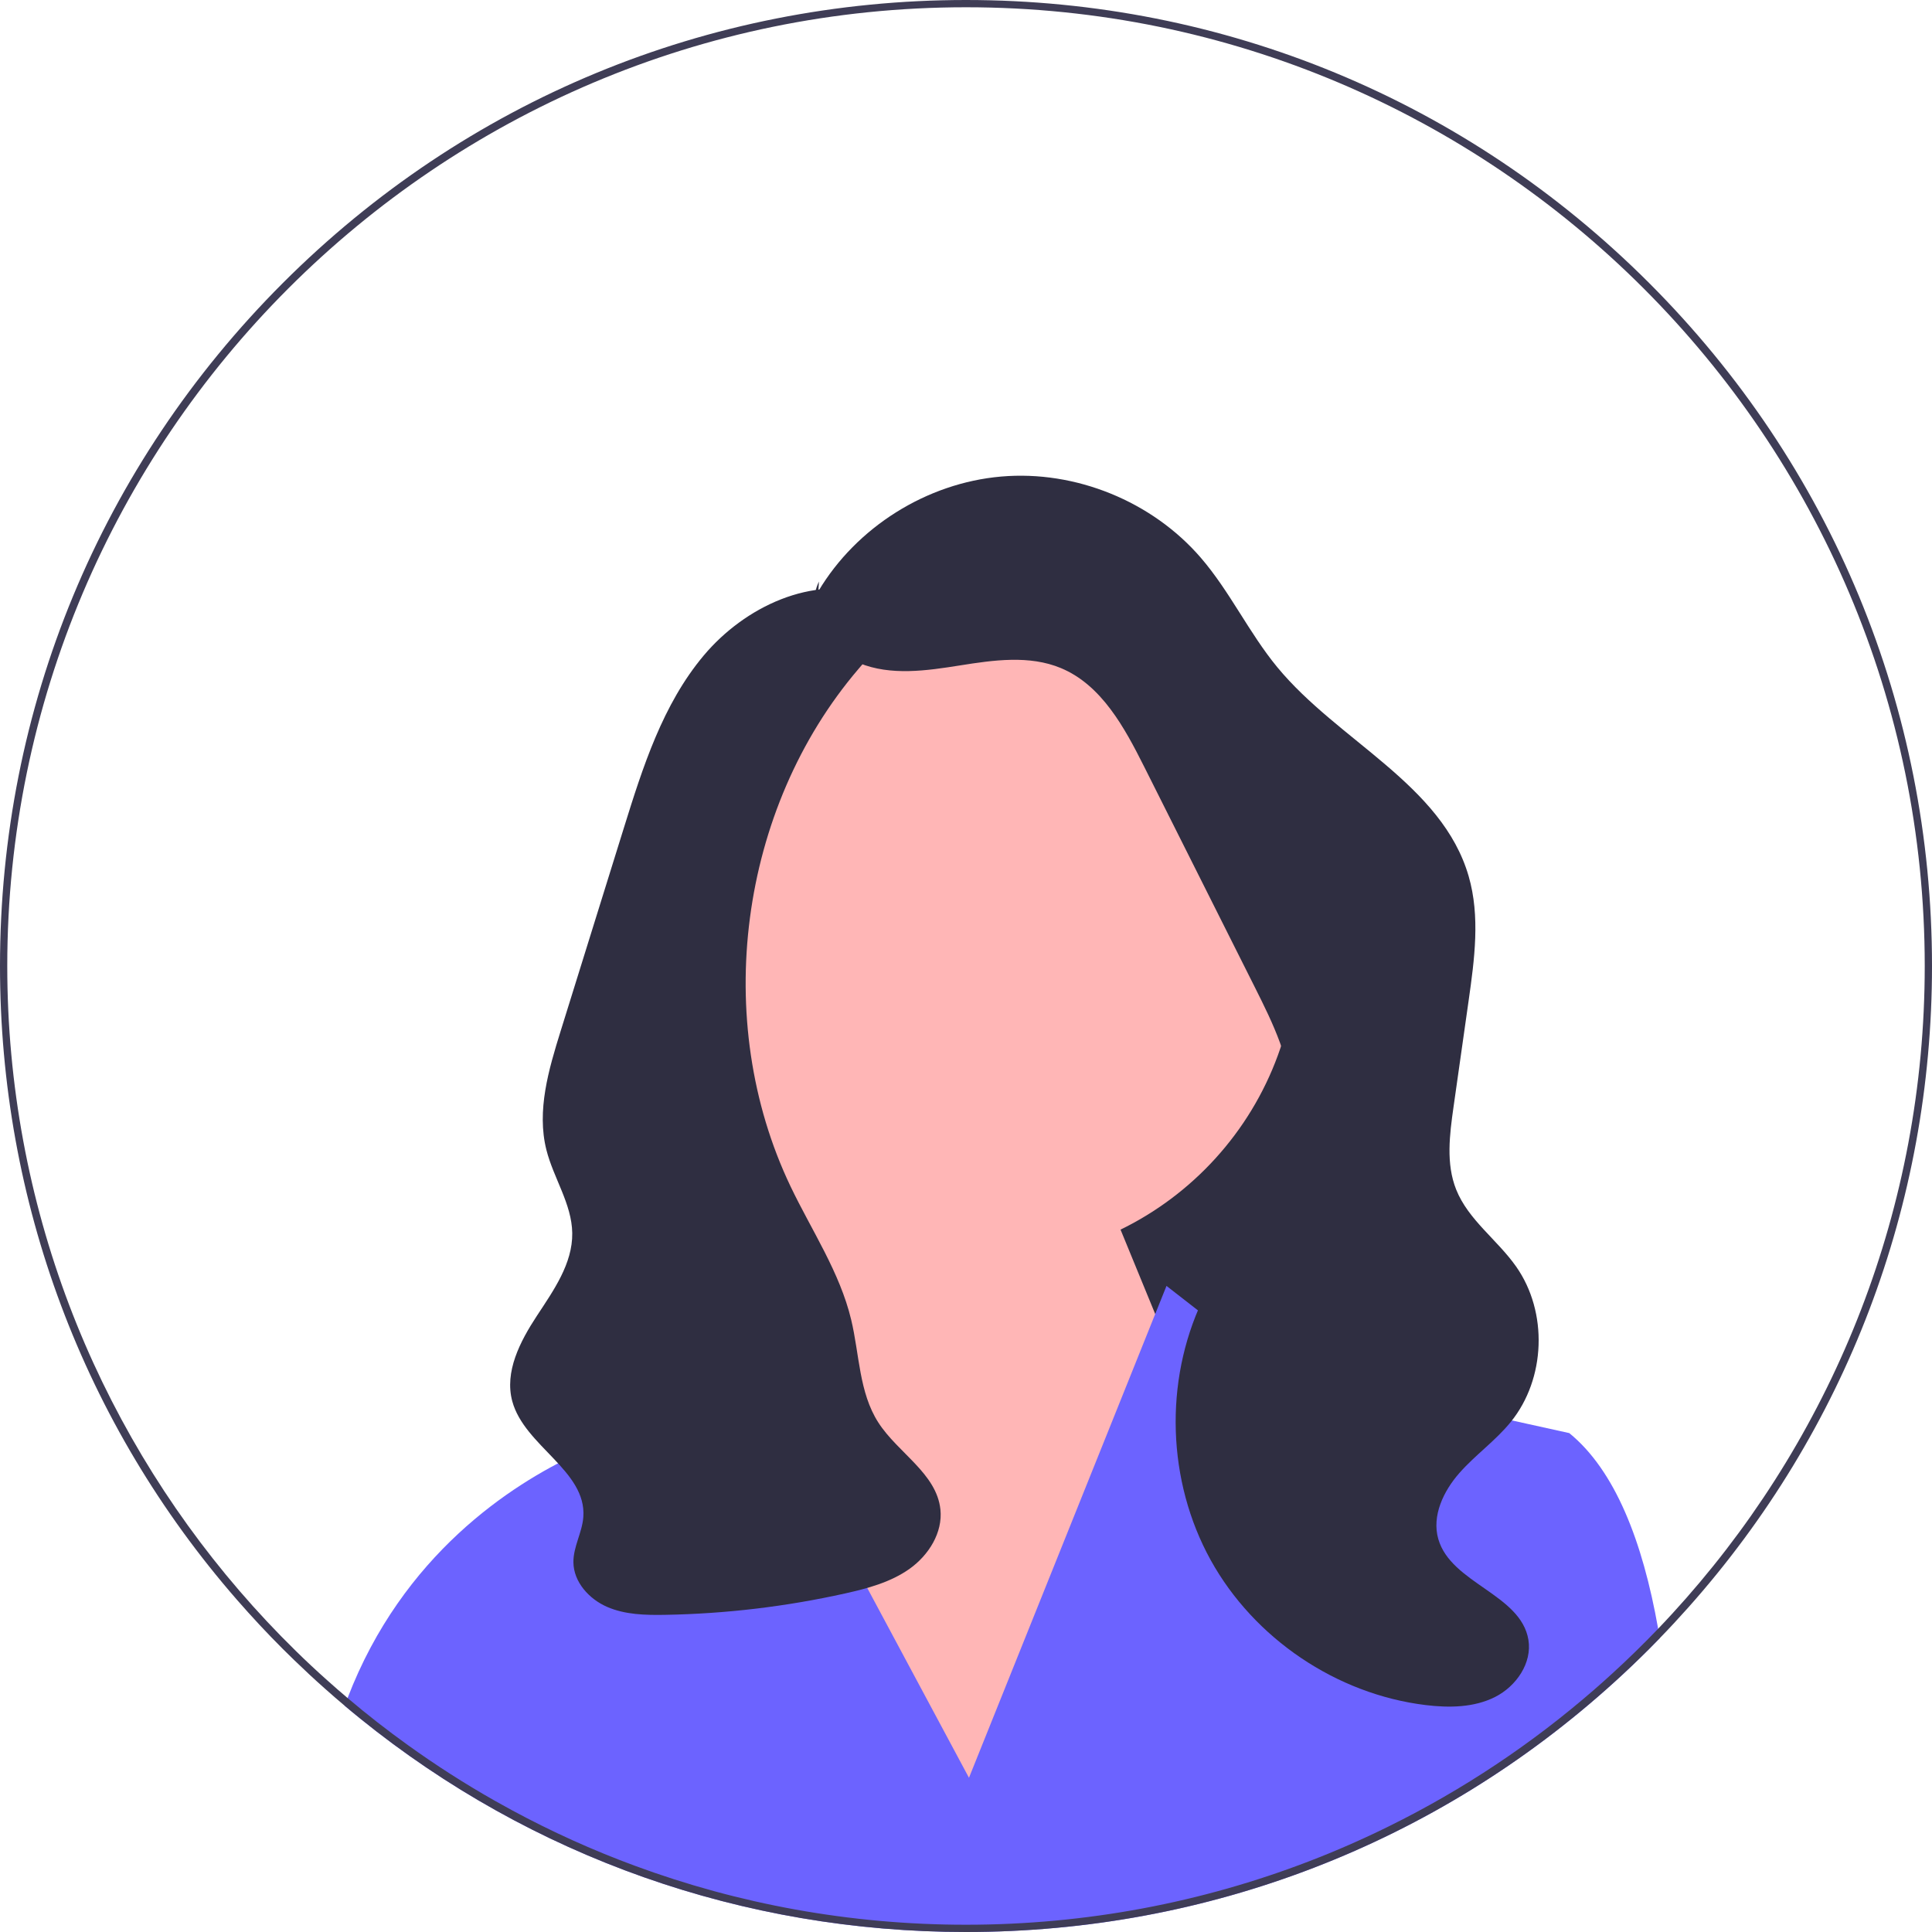
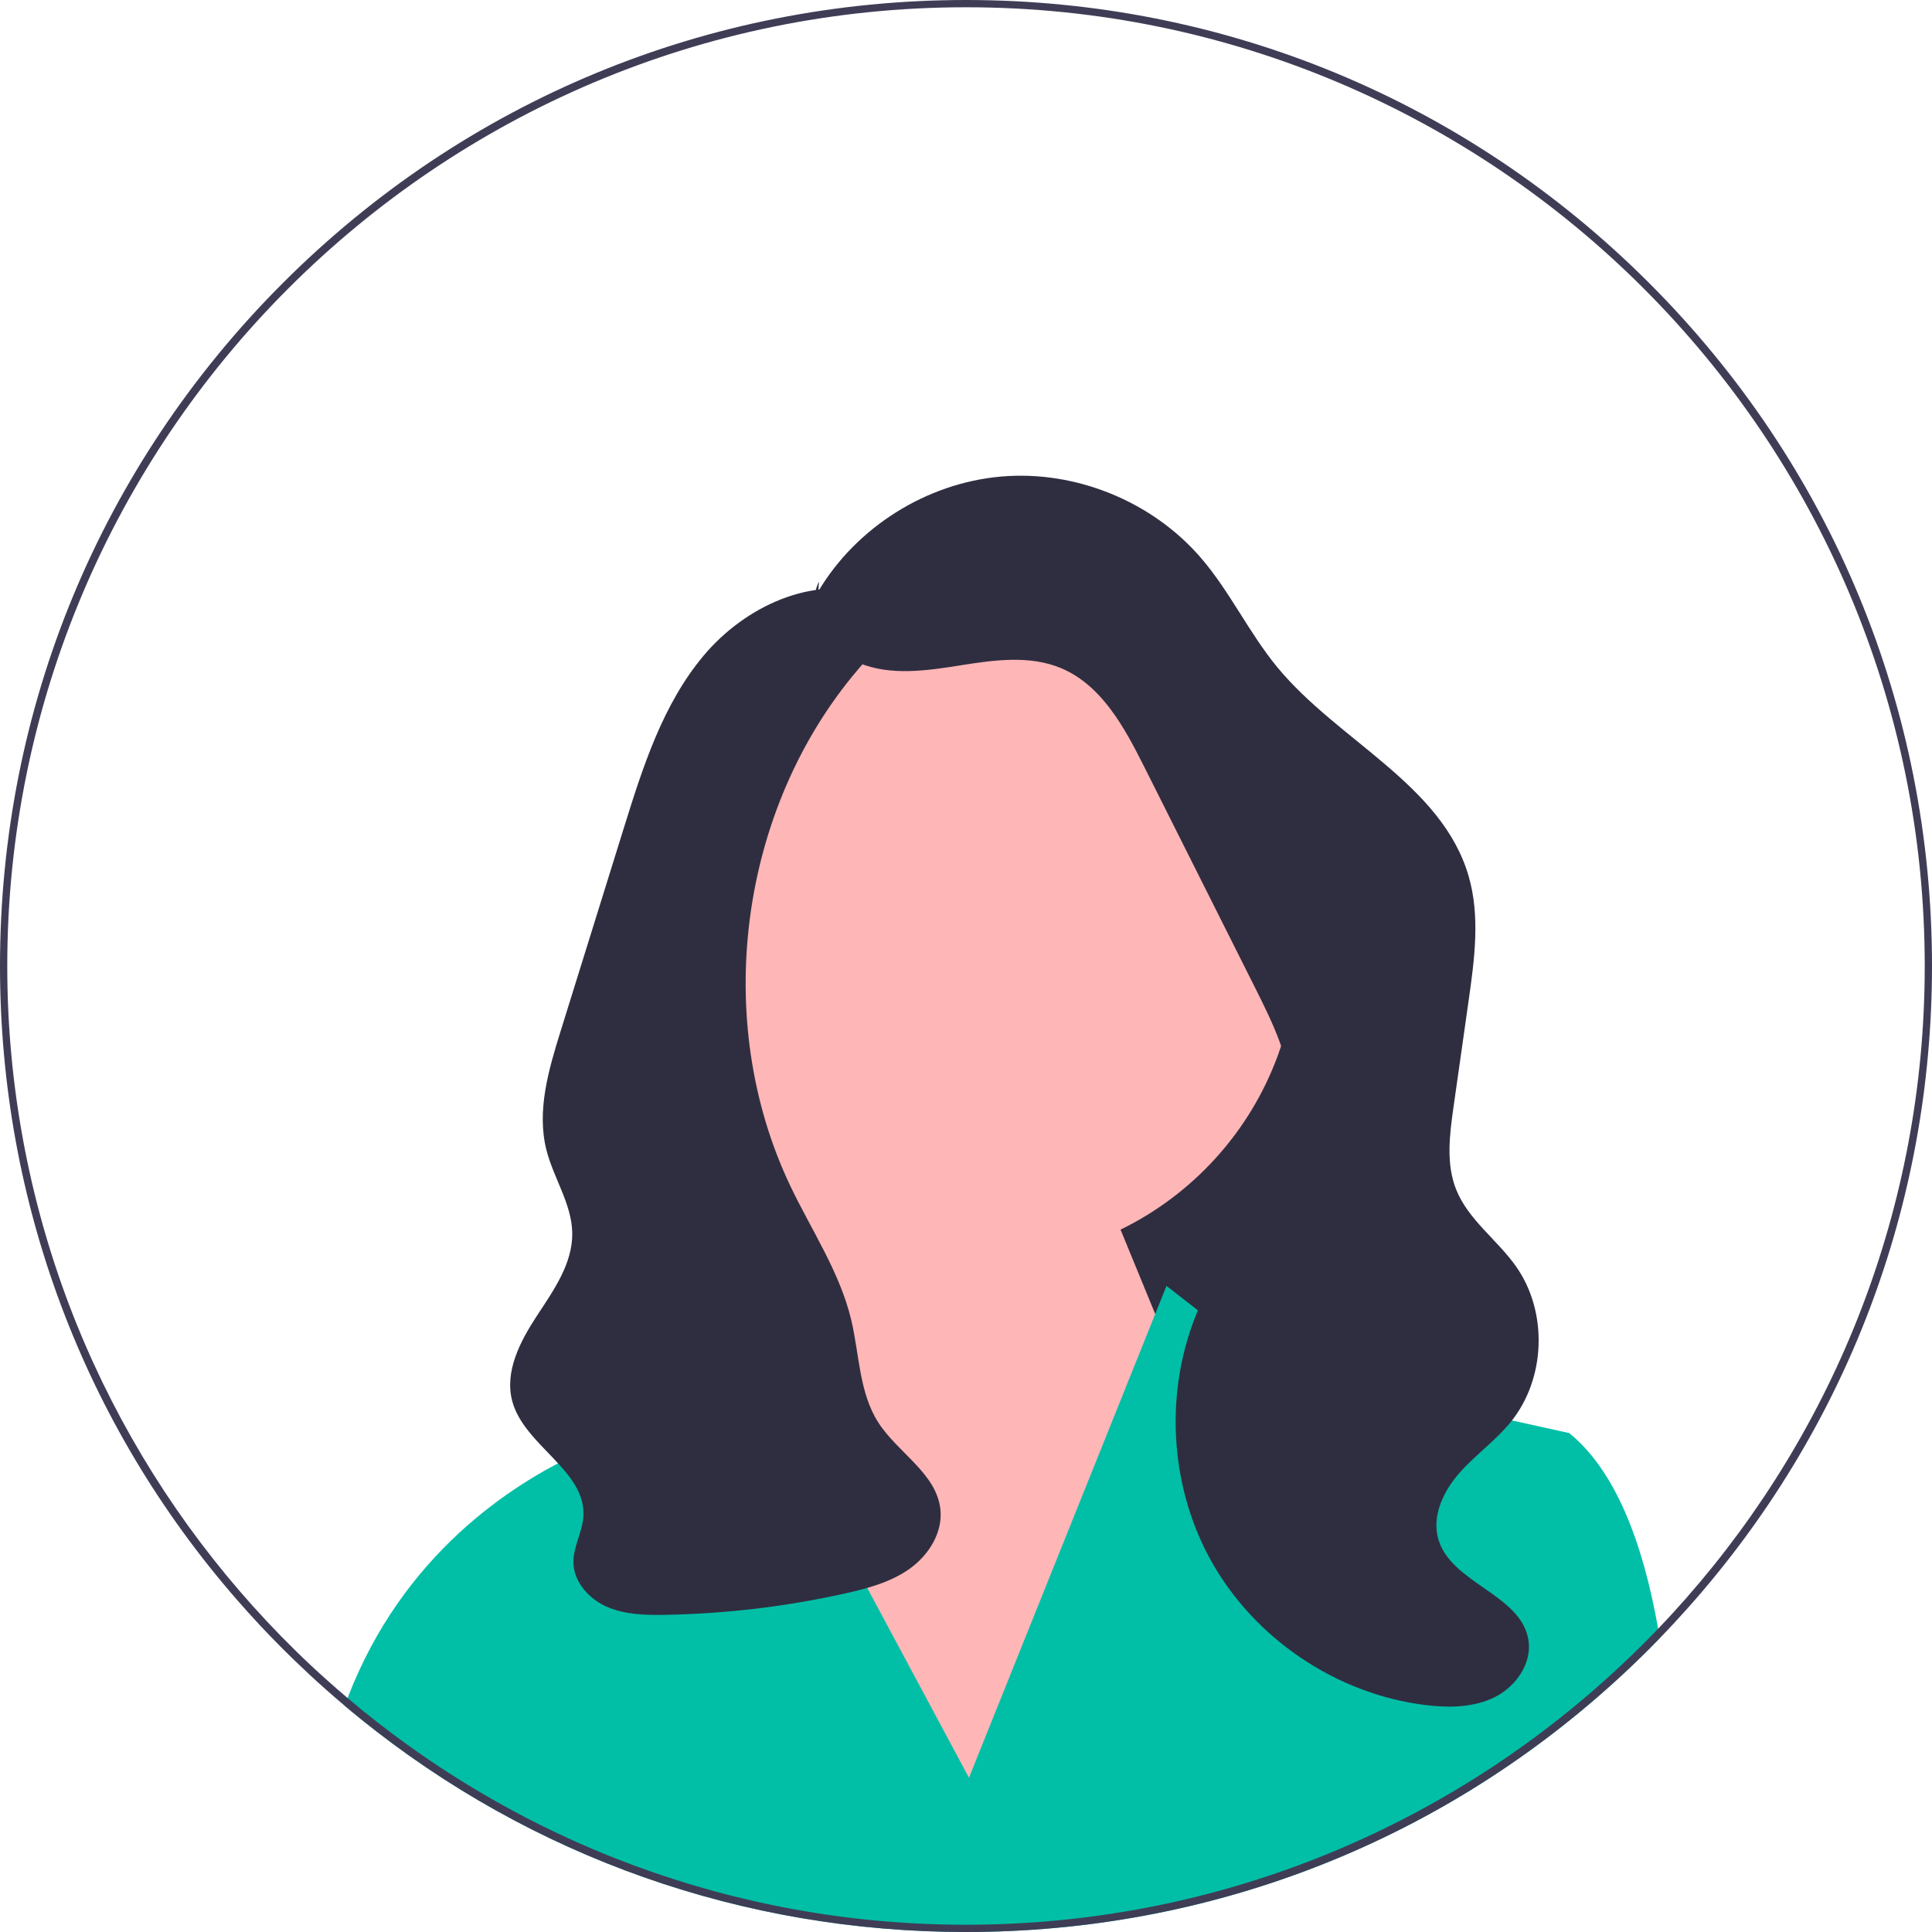
<svg xmlns="http://www.w3.org/2000/svg" width="532" height="532" viewBox="0 0 532 532">
  <polygon points="379.19 379.05 246.19 379.05 246.19 199.05 361.19 262.05 379.19 379.05" fill="#2f2e41" />
  <circle cx="270.76" cy="260.932" r="86.349" fill="#ffb6b6" />
  <polygon points="221.19 360.05 217.289 320.616 295.19 306.05 341.19 418.05 261.19 510.05 204.19 398.05 221.19 360.05" fill="#ffb6b6" />
-   <path d="m457.04,451.09c-.97,1.01-1.96,2.01-2.95,3-3.14,3.14-6.34,6.19-9.61,9.15-49,44.44-111.87,68.76-178.48,68.76-61.41,0-119.64-20.67-166.75-58.72-.03-.02-.05-.04-.08-.07-1.43-1.15-2.84-2.32-4.25-3.51.25-.72.52-1.43.79-2.13,15.15-39.47,45.07-58.78,63.23-67.23,9-4.19,15.11-5.72,15.11-5.72l21.32-38.4,15.01,28,11.06,20.64,45.38,84.67,39.15-97.48,12.13-30.22,3.11-7.74,14.79,11.51,14,10.89,28.19,6.22,22.87,5.05,31.06,6.86c12.56,10.23,20.2,29.69,24.47,53.87.16.86.31,1.73.45,2.6Z" fill="#6c63ff" />
+   <path d="m457.04,451.09c-.97,1.01-1.96,2.01-2.95,3-3.14,3.14-6.34,6.19-9.61,9.15-49,44.44-111.87,68.76-178.48,68.76-61.41,0-119.64-20.67-166.75-58.72-.03-.02-.05-.04-.08-.07-1.43-1.15-2.84-2.32-4.25-3.51.25-.72.52-1.43.79-2.13,15.15-39.47,45.07-58.78,63.23-67.23,9-4.19,15.11-5.72,15.11-5.72l21.32-38.4,15.01,28,11.06,20.64,45.38,84.67,39.15-97.48,12.13-30.22,3.11-7.74,14.79,11.51,14,10.89,28.19,6.22,22.87,5.05,31.06,6.86c12.56,10.23,20.2,29.69,24.47,53.87.16.86.31,1.73.45,2.6Z" fill="#00BFA6" />
  <path d="m225.339,162.803c10.518-17.668,29.836-29.79,50.32-31.577,20.484-1.787,41.609,6.808,55.027,22.388,7.996,9.284,13.239,20.655,21.033,30.109,16.772,20.346,45.372,32.242,52.699,57.571,3.197,11.053,1.604,22.853-.014,34.245-1.387,9.764-2.773,19.528-4.16,29.292-1.079,7.599-2.114,15.609.735,22.736,3.343,8.361,11.342,13.837,16.515,21.207,8.801,12.542,8.157,30.904-1.5,42.798-4.188,5.158-9.74,9.049-14.131,14.036s-7.648,11.806-5.809,18.191c3.523,12.231,22.705,15.164,24.808,27.718,1.076,6.418-3.357,12.828-9.166,15.762s-12.646,3.02-19.106,2.235c-24.553-2.984-47.287-18.326-59.242-39.98-11.955-21.653-12.825-49.066-2.268-71.434,8.67-18.371,24.785-34.606,24.61-54.919-.096-11.067-5.172-21.403-10.135-31.295-10.159-20.246-20.319-40.492-30.478-60.737-5.442-10.845-11.757-22.532-22.961-27.191-8.659-3.601-18.483-2.204-27.744-.731s-19.072,2.906-27.756-.632-15.246-14.05-11.109-22.465" fill="#2f2e41" />
  <path d="m240.471,163.726c-16.683-5.491-35.397,3.324-46.691,16.774-11.294,13.45-16.773,30.706-21.992,47.476-2.99,9.606-5.979,19.212-8.969,28.817-2.812,9.036-5.625,18.072-8.437,27.109-3.308,10.629-6.643,21.921-3.928,32.716,1.963,7.805,7.013,14.891,7.121,22.938.114,8.406-5.15,15.785-9.764,22.813-4.613,7.028-8.943,15.377-6.746,23.491,3.343,12.342,20.502,19.126,19.561,31.877-.314,4.256-2.775,8.192-2.73,12.459.057,5.429,4.307,10.12,9.287,12.283,4.98,2.163,10.582,2.281,16.01,2.185,16.651-.293,33.273-2.27,49.528-5.892,6.254-1.394,12.614-3.103,17.82-6.838s9.089-9.924,8.412-16.296c-1.056-9.929-11.731-15.561-17.118-23.968-5.291-8.257-5.169-18.72-7.45-28.258-3.136-13.108-10.88-24.552-16.694-36.712-21.857-45.716-14.206-103.987,18.712-142.511,2.911-3.406,6.09-6.833,7.305-11.145,1.214-4.313-.351-9.807-4.57-11.316" fill="#2f2e41" />
  <path d="m454.09,77.91C403.85,27.67,337.05,0,266,0S128.15,27.67,77.91,77.91C27.67,128.15,0,194.95,0,266c0,64.85,23.05,126.16,65.29,174.57,4.03,4.63,8.24,9.14,12.62,13.52,1.03,1.03,2.07,2.06,3.12,3.06,2.8,2.71,5.65,5.36,8.55,7.93,1.76,1.57,3.54,3.11,5.34,4.62,1.41,1.19,2.82,2.36,4.25,3.51.03.03.05.05.08.07,47.11,38.05,105.34,58.72,166.75,58.72,66.61,0,129.48-24.32,178.48-68.76,3.27-2.96,6.47-6.01,9.61-9.15.99-.99,1.98-1.99,2.95-3,2.7-2.78,5.32-5.61,7.88-8.48,43.37-48.72,67.08-110.84,67.08-176.61,0-71.05-27.67-137.85-77.91-188.09Zm10.18,362.21c-2.5,2.84-5.06,5.64-7.68,8.37-4.08,4.25-8.29,8.37-12.64,12.34-1.65,1.52-3.32,3-5.01,4.47-17.07,14.85-36.07,27.53-56.56,37.63-7.19,3.55-14.56,6.78-22.1,9.67-29.29,11.24-61.08,17.4-94.28,17.4-32.04,0-62.76-5.74-91.19-16.24-11.67-4.3-22.95-9.41-33.78-15.26-1.59-.86-3.17-1.73-4.74-2.62-8.26-4.68-16.25-9.79-23.92-15.31-5.73-4.11-11.29-8.44-16.66-13-1.88-1.59-3.74-3.2-5.57-4.85-2.98-2.65-5.9-5.38-8.75-8.18-5.4-5.29-10.56-10.8-15.49-16.53C26.09,391.77,2,331.65,2,266,2,120.43,120.43,2,266,2s264,118.43,264,264c0,66.66-24.83,127.62-65.73,174.12Z" fill="#3f3d56" />
</svg>
